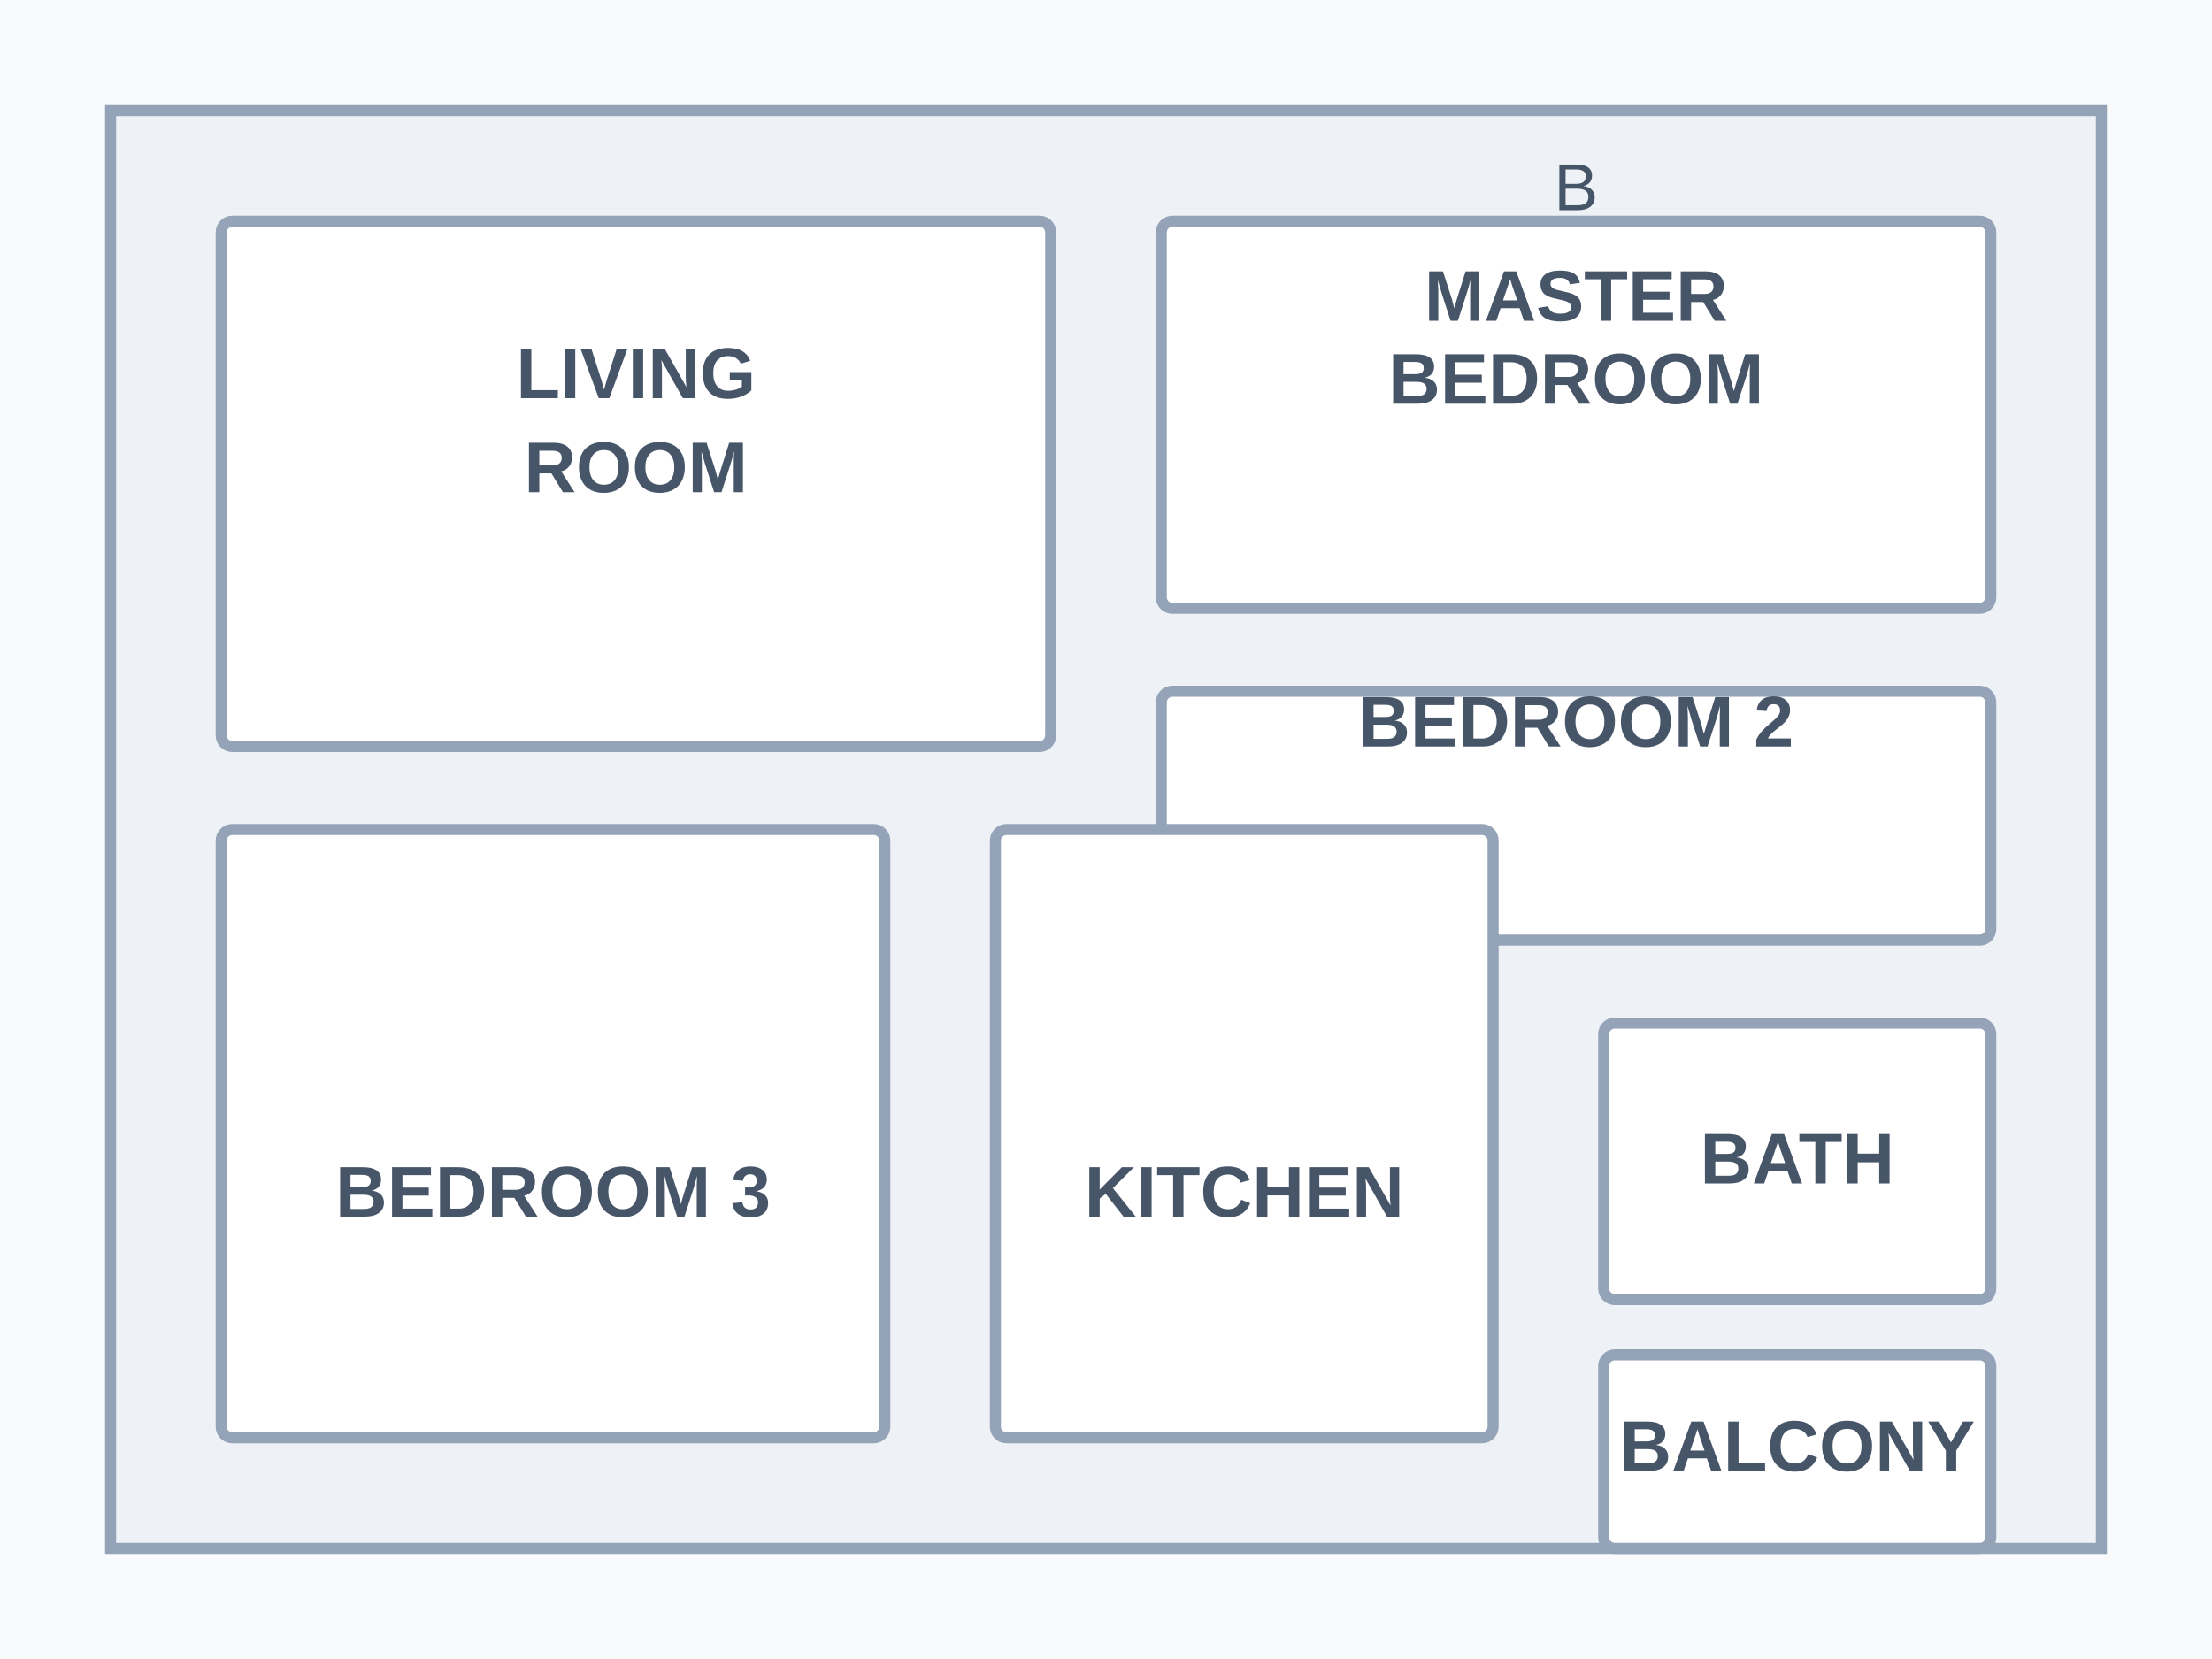
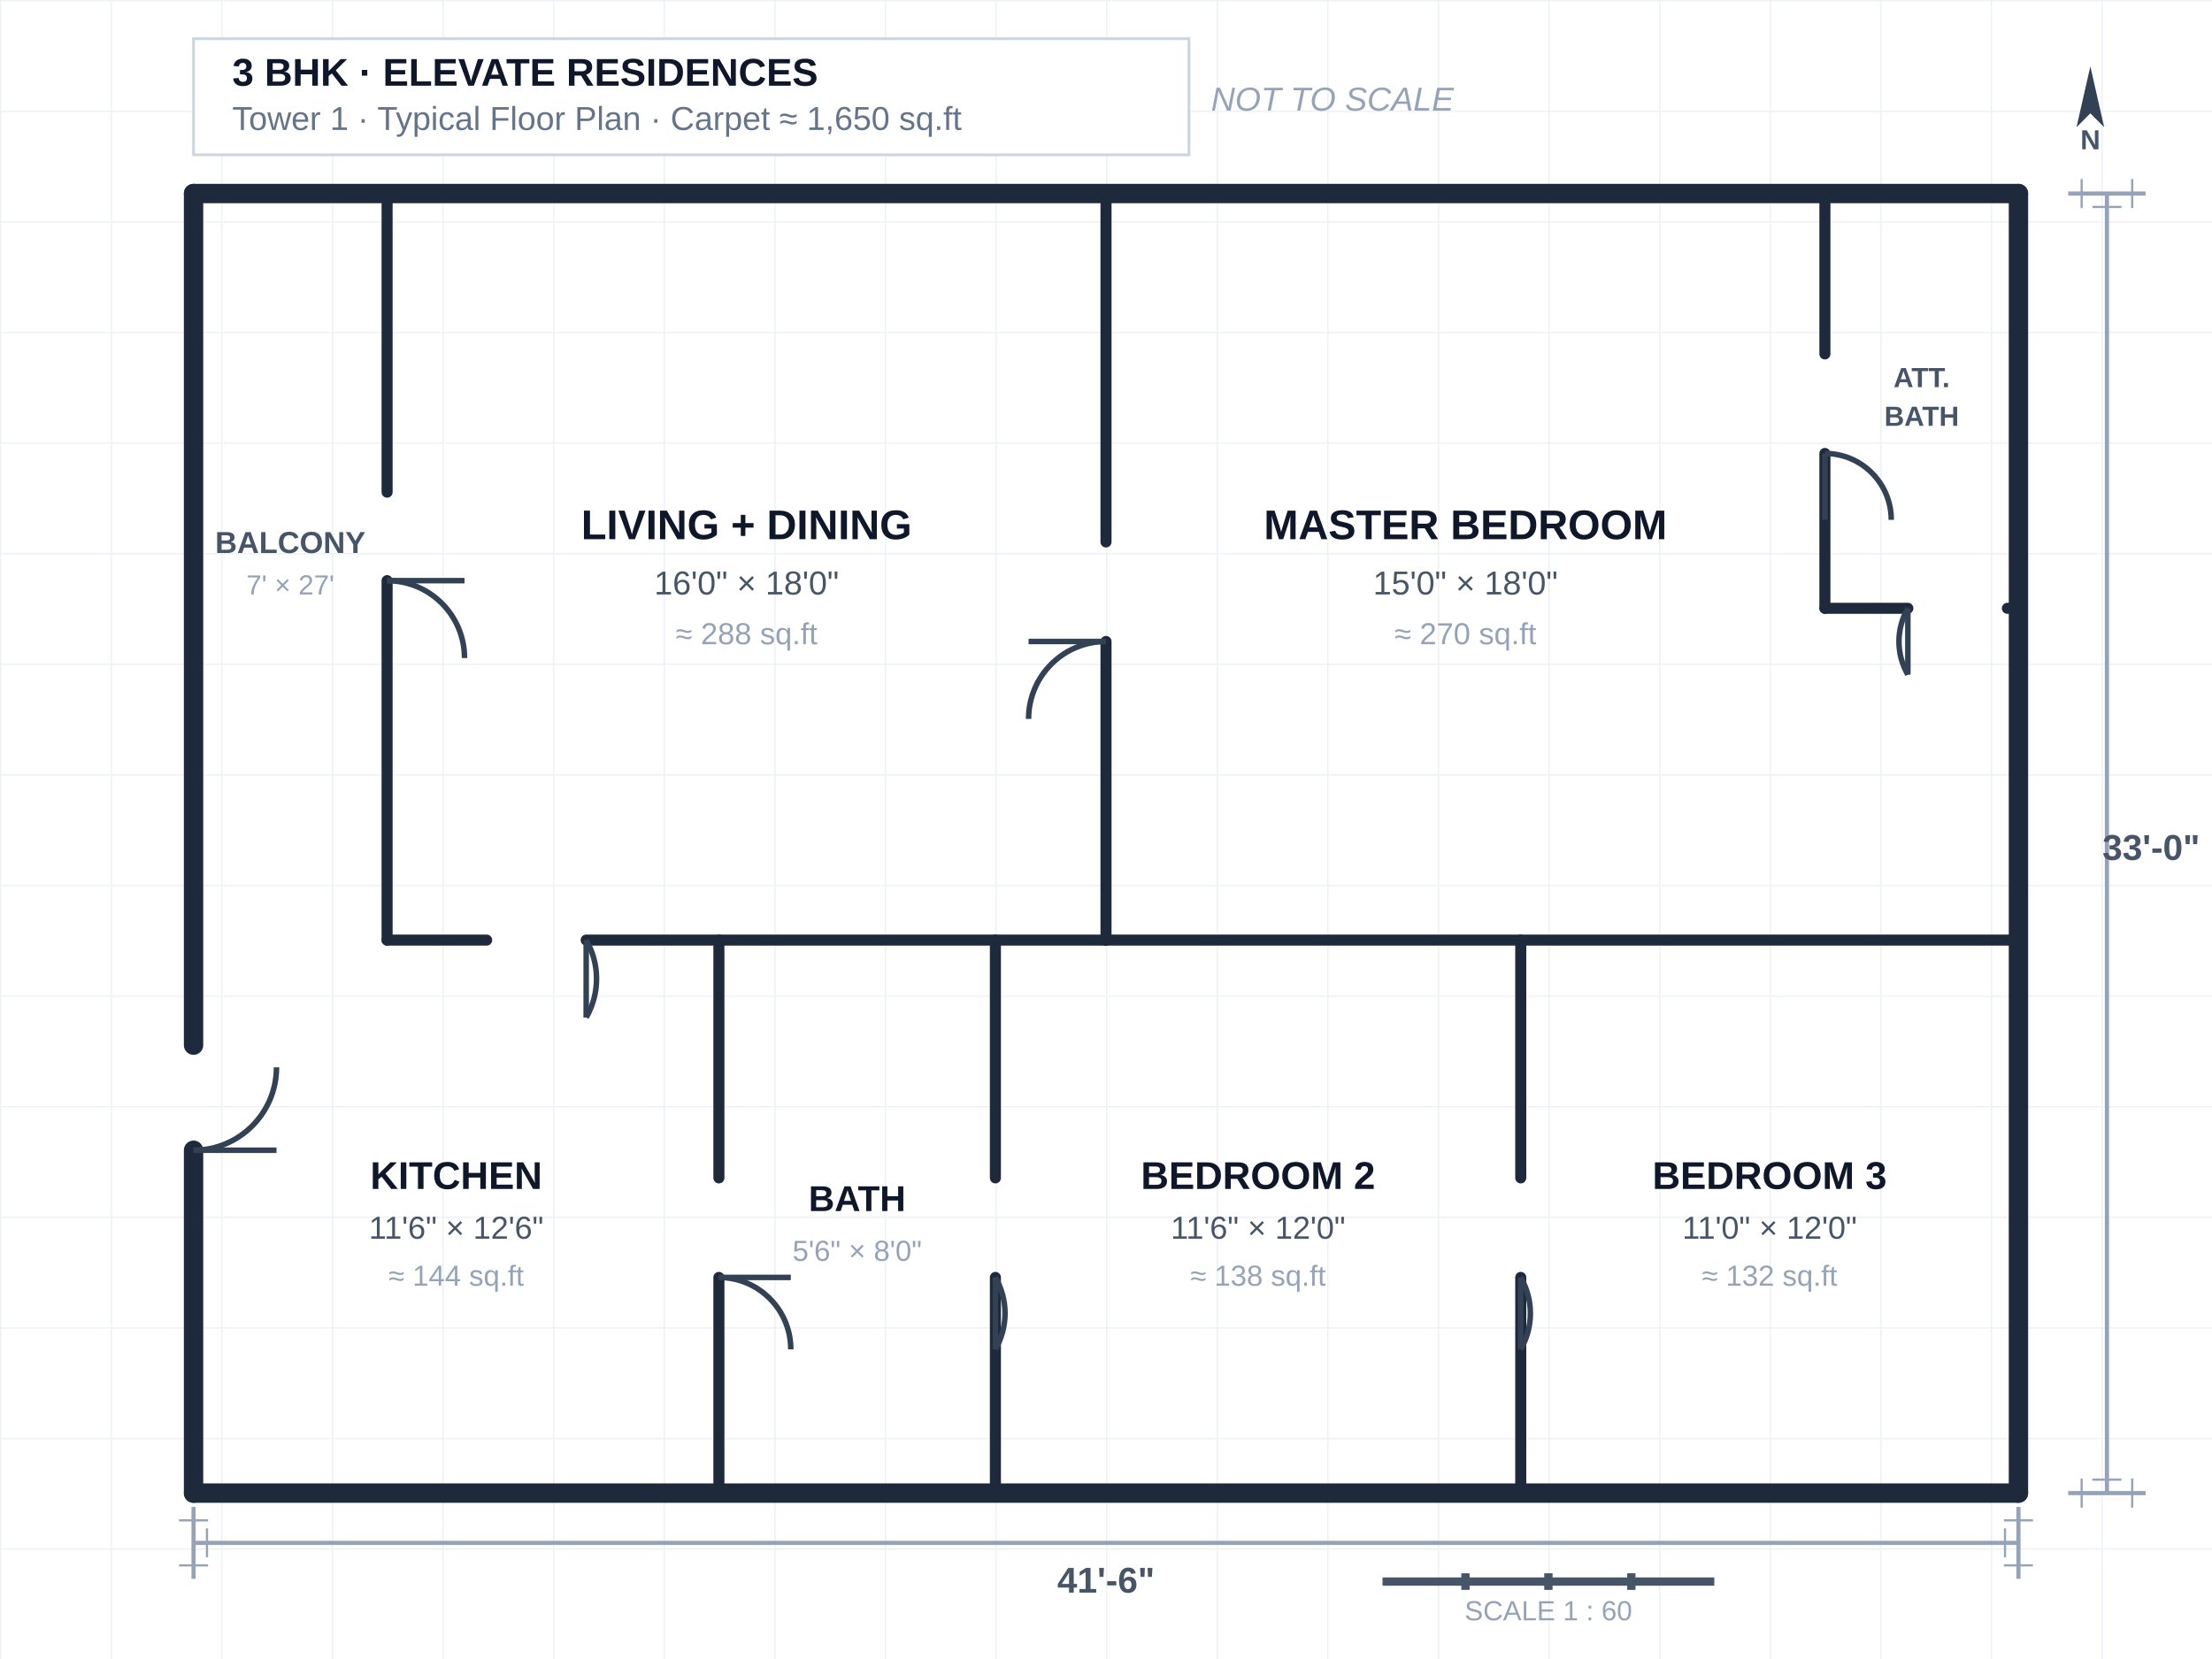
- <svg xmlns="http://www.w3.org/2000/svg" viewBox="0 0 400 300" font-family="Segoe UI, Arial, sans-serif">
-   <rect width="400" height="300" fill="#f8fafc" />
-   <g stroke="#94a3b8" stroke-width="2" fill="#ffffff">
-     <rect x="20" y="20" width="360" height="260" fill="#eef2f7" />
-     <rect x="40" y="40" width="150" height="95" rx="2" />
-     <rect x="210" y="40" width="150" height="70" rx="2" />
-     <rect x="210" y="125" width="150" height="45" rx="2" />
-     <rect x="40" y="150" width="120" height="110" rx="2" />
-     <rect x="180" y="150" width="90" height="110" rx="2" />
-     <rect x="290" y="185" width="70" height="50" rx="2" />
-     <rect x="290" y="245" width="70" height="35" rx="2" />
+ <svg xmlns="http://www.w3.org/2000/svg" viewBox="0 0 800 600" font-family="Segoe UI, Arial, sans-serif">
+   <defs>
+     <pattern id="grid" width="40" height="40" patternUnits="userSpaceOnUse">
+       <path d="M 40 0 L 0 0 0 40" fill="none" stroke="#eef2f7" stroke-width="1" />
+     </pattern>
+     <marker id="tick" viewBox="0 0 10 10" refX="5" refY="5" markerWidth="7" markerHeight="7" orient="auto-start-reverse">
+       <path d="M 0 0 L 0 10" stroke="#94a3b8" stroke-width="1.5" />
+     </marker>
+   </defs>
+   <rect width="800" height="600" fill="#ffffff" />
+   <rect width="800" height="600" fill="url(#grid)" />
+   <g font-size="12">
+     <rect x="70" y="14" width="360" height="42" fill="#ffffff" stroke="#cbd5e1" stroke-width="1" />
+     <text x="84" y="31" fill="#0f172a" font-weight="700" font-size="14">3 BHK · ELEVATE RESIDENCES</text>
+     <text x="84" y="47" fill="#64748b">Tower 1 · Typical Floor Plan · Carpet ≈ 1,650 sq.ft</text>
+     <text x="438" y="40" fill="#94a3b8" font-style="italic">NOT TO SCALE</text>
  </g>
-   <g fill="#475569" font-size="13" font-weight="600" text-anchor="middle">
-     <text x="115" y="72">LIVING</text>
-     <text x="115" y="89">ROOM</text>
-     <text x="285" y="58">MASTER</text>
-     <text x="285" y="73">BEDROOM</text>
-     <text x="285" y="135">BEDROOM 2</text>
-     <text x="100" y="220">BEDROOM 3</text>
-     <text x="225" y="220">KITCHEN</text>
-     <text x="325" y="214">BATH</text>
-     <text x="325" y="266">BALCONY</text>
+   <g transform="translate(756,40)">
+     <path d="M 0 -16 L 5 6 L 0 1 L -5 6 Z" fill="#334155" />
+     <text x="0" y="14" fill="#475569" font-size="10" text-anchor="middle" font-weight="600">N</text>
  </g>
-   <g fill="#f59e0b" font-size="12" text-anchor="middle">
-     <text x="285" y="38" fill="#475569">B</text>
+   <g stroke="#1e293b" stroke-linecap="round">
+     <line x1="70" y1="70" x2="730" y2="70" stroke-width="7" />
+     <line x1="70" y1="540" x2="730" y2="540" stroke-width="7" />
+     <line x1="730" y1="70" x2="730" y2="540" stroke-width="7" />
+     <line x1="70" y1="70" x2="70" y2="378" stroke-width="7" />
+     <line x1="70" y1="416" x2="70" y2="540" stroke-width="7" />
+   </g>
+   <g stroke="#1e293b" stroke-linecap="round">
+     <line x1="140" y1="70" x2="140" y2="178" stroke-width="4" />
+     <line x1="140" y1="210" x2="140" y2="340" stroke-width="4" />
+     <line x1="400" y1="70" x2="400" y2="196" stroke-width="4" />
+     <line x1="400" y1="232" x2="400" y2="340" stroke-width="4" />
+     <line x1="660" y1="70" x2="660" y2="128" stroke-width="4" />
+     <line x1="660" y1="164" x2="660" y2="220" stroke-width="4" />
+     <line x1="660" y1="220" x2="690" y2="220" stroke-width="4" />
+     <line x1="726" y1="220" x2="730" y2="220" stroke-width="4" />
+     <line x1="140" y1="340" x2="176" y2="340" stroke-width="4" />
+     <line x1="212" y1="340" x2="400" y2="340" stroke-width="4" />
+     <line x1="400" y1="340" x2="730" y2="340" stroke-width="4" />
+     <line x1="260" y1="340" x2="260" y2="426" stroke-width="4" />
+     <line x1="260" y1="462" x2="260" y2="540" stroke-width="4" />
+     <line x1="360" y1="340" x2="360" y2="426" stroke-width="4" />
+     <line x1="360" y1="462" x2="360" y2="540" stroke-width="4" />
+     <line x1="550" y1="340" x2="550" y2="426" stroke-width="4" />
+     <line x1="550" y1="462" x2="550" y2="540" stroke-width="4" />
+   </g>
+   <g stroke="#334155" fill="none" stroke-width="2">
+     <path d="M 70 416 A 30 30 0 0 0 100 386" />
+     <line x1="70" y1="416" x2="100" y2="416" />
+     <path d="M 140 210 A 28 28 0 0 1 168 238" />
+     <line x1="140" y1="210" x2="168" y2="210" />
+     <path d="M 400 232 A 28 28 0 0 0 372 260" />
+     <line x1="400" y1="232" x2="372" y2="232" />
+     <path d="M 212 340 A 28 28 0 0 1 212 368" />
+     <line x1="212" y1="340" x2="212" y2="368" />
+     <path d="M 660 164 A 24 24 0 0 1 684 188" />
+     <line x1="660" y1="164" x2="660" y2="188" />
+     <path d="M 690 220 A 24 24 0 0 0 690 244" />
+     <line x1="690" y1="220" x2="690" y2="244" />
+     <path d="M 260 462 A 26 26 0 0 1 286 488" />
+     <line x1="260" y1="462" x2="286" y2="462" />
+     <path d="M 360 462 A 26 26 0 0 1 360 488" />
+     <line x1="360" y1="462" x2="360" y2="488" />
+     <path d="M 550 462 A 26 26 0 0 1 550 488" />
+     <line x1="550" y1="462" x2="550" y2="488" />
+   </g>
+   <g text-anchor="middle">
+     <text x="105" y="200" fill="#475569" font-size="11" font-weight="700">BALCONY</text>
+     <text x="105" y="215" fill="#94a3b8" font-size="10">7' × 27'</text>
+     <text x="270" y="195" fill="#0f172a" font-size="15" font-weight="700">LIVING + DINING</text>
+     <text x="270" y="215" fill="#475569" font-size="12">16'0" × 18'0"</text>
+     <text x="270" y="233" fill="#94a3b8" font-size="11">≈ 288 sq.ft</text>
+     <text x="530" y="195" fill="#0f172a" font-size="15" font-weight="700">MASTER BEDROOM</text>
+     <text x="530" y="215" fill="#475569" font-size="12">15'0" × 18'0"</text>
+     <text x="530" y="233" fill="#94a3b8" font-size="11">≈ 270 sq.ft</text>
+     <text x="695" y="140" fill="#475569" font-size="10" font-weight="700">ATT.</text>
+     <text x="695" y="154" fill="#475569" font-size="10" font-weight="700">BATH</text>
+     <text x="165" y="430" fill="#0f172a" font-size="14" font-weight="700">KITCHEN</text>
+     <text x="165" y="448" fill="#475569" font-size="11.5">11'6" × 12'6"</text>
+     <text x="165" y="465" fill="#94a3b8" font-size="10.5">≈ 144 sq.ft</text>
+     <text x="310" y="438" fill="#0f172a" font-size="13" font-weight="700">BATH</text>
+     <text x="310" y="456" fill="#94a3b8" font-size="10.5">5'6" × 8'0"</text>
+     <text x="455" y="430" fill="#0f172a" font-size="14" font-weight="700">BEDROOM 2</text>
+     <text x="455" y="448" fill="#475569" font-size="11.5">11'6" × 12'0"</text>
+     <text x="455" y="465" fill="#94a3b8" font-size="10.5">≈ 138 sq.ft</text>
+     <text x="640" y="430" fill="#0f172a" font-size="14" font-weight="700">BEDROOM 3</text>
+     <text x="640" y="448" fill="#475569" font-size="11.5">11'0" × 12'0"</text>
+     <text x="640" y="465" fill="#94a3b8" font-size="10.5">≈ 132 sq.ft</text>
+   </g>
+   <g stroke="#94a3b8" stroke-width="1.5" marker-start="url(#tick)" marker-end="url(#tick)">
+     <line x1="70" y1="558" x2="730" y2="558" />
+     <line x1="70" y1="545" x2="70" y2="571" />
+     <line x1="730" y1="545" x2="730" y2="571" />
+     <line x1="762" y1="70" x2="762" y2="540" />
+     <line x1="748" y1="70" x2="776" y2="70" />
+     <line x1="748" y1="540" x2="776" y2="540" />
+   </g>
+   <g fill="#475569" font-size="13" font-weight="600">
+     <text x="400" y="576" text-anchor="middle">41'-6"</text>
+     <text x="778" y="311" text-anchor="middle">33'-0"</text>
+   </g>
+   <g transform="translate(500,572)">
+     <line x1="0" y1="0" x2="120" y2="0" stroke="#475569" stroke-width="3" />
+     <line x1="30" y1="-3" x2="30" y2="3" stroke="#475569" stroke-width="3" />
+     <line x1="60" y1="-3" x2="60" y2="3" stroke="#475569" stroke-width="3" />
+     <line x1="90" y1="-3" x2="90" y2="3" stroke="#475569" stroke-width="3" />
+     <text x="60" y="14" fill="#94a3b8" font-size="10" text-anchor="middle">SCALE 1 : 60</text>
  </g>
</svg>
